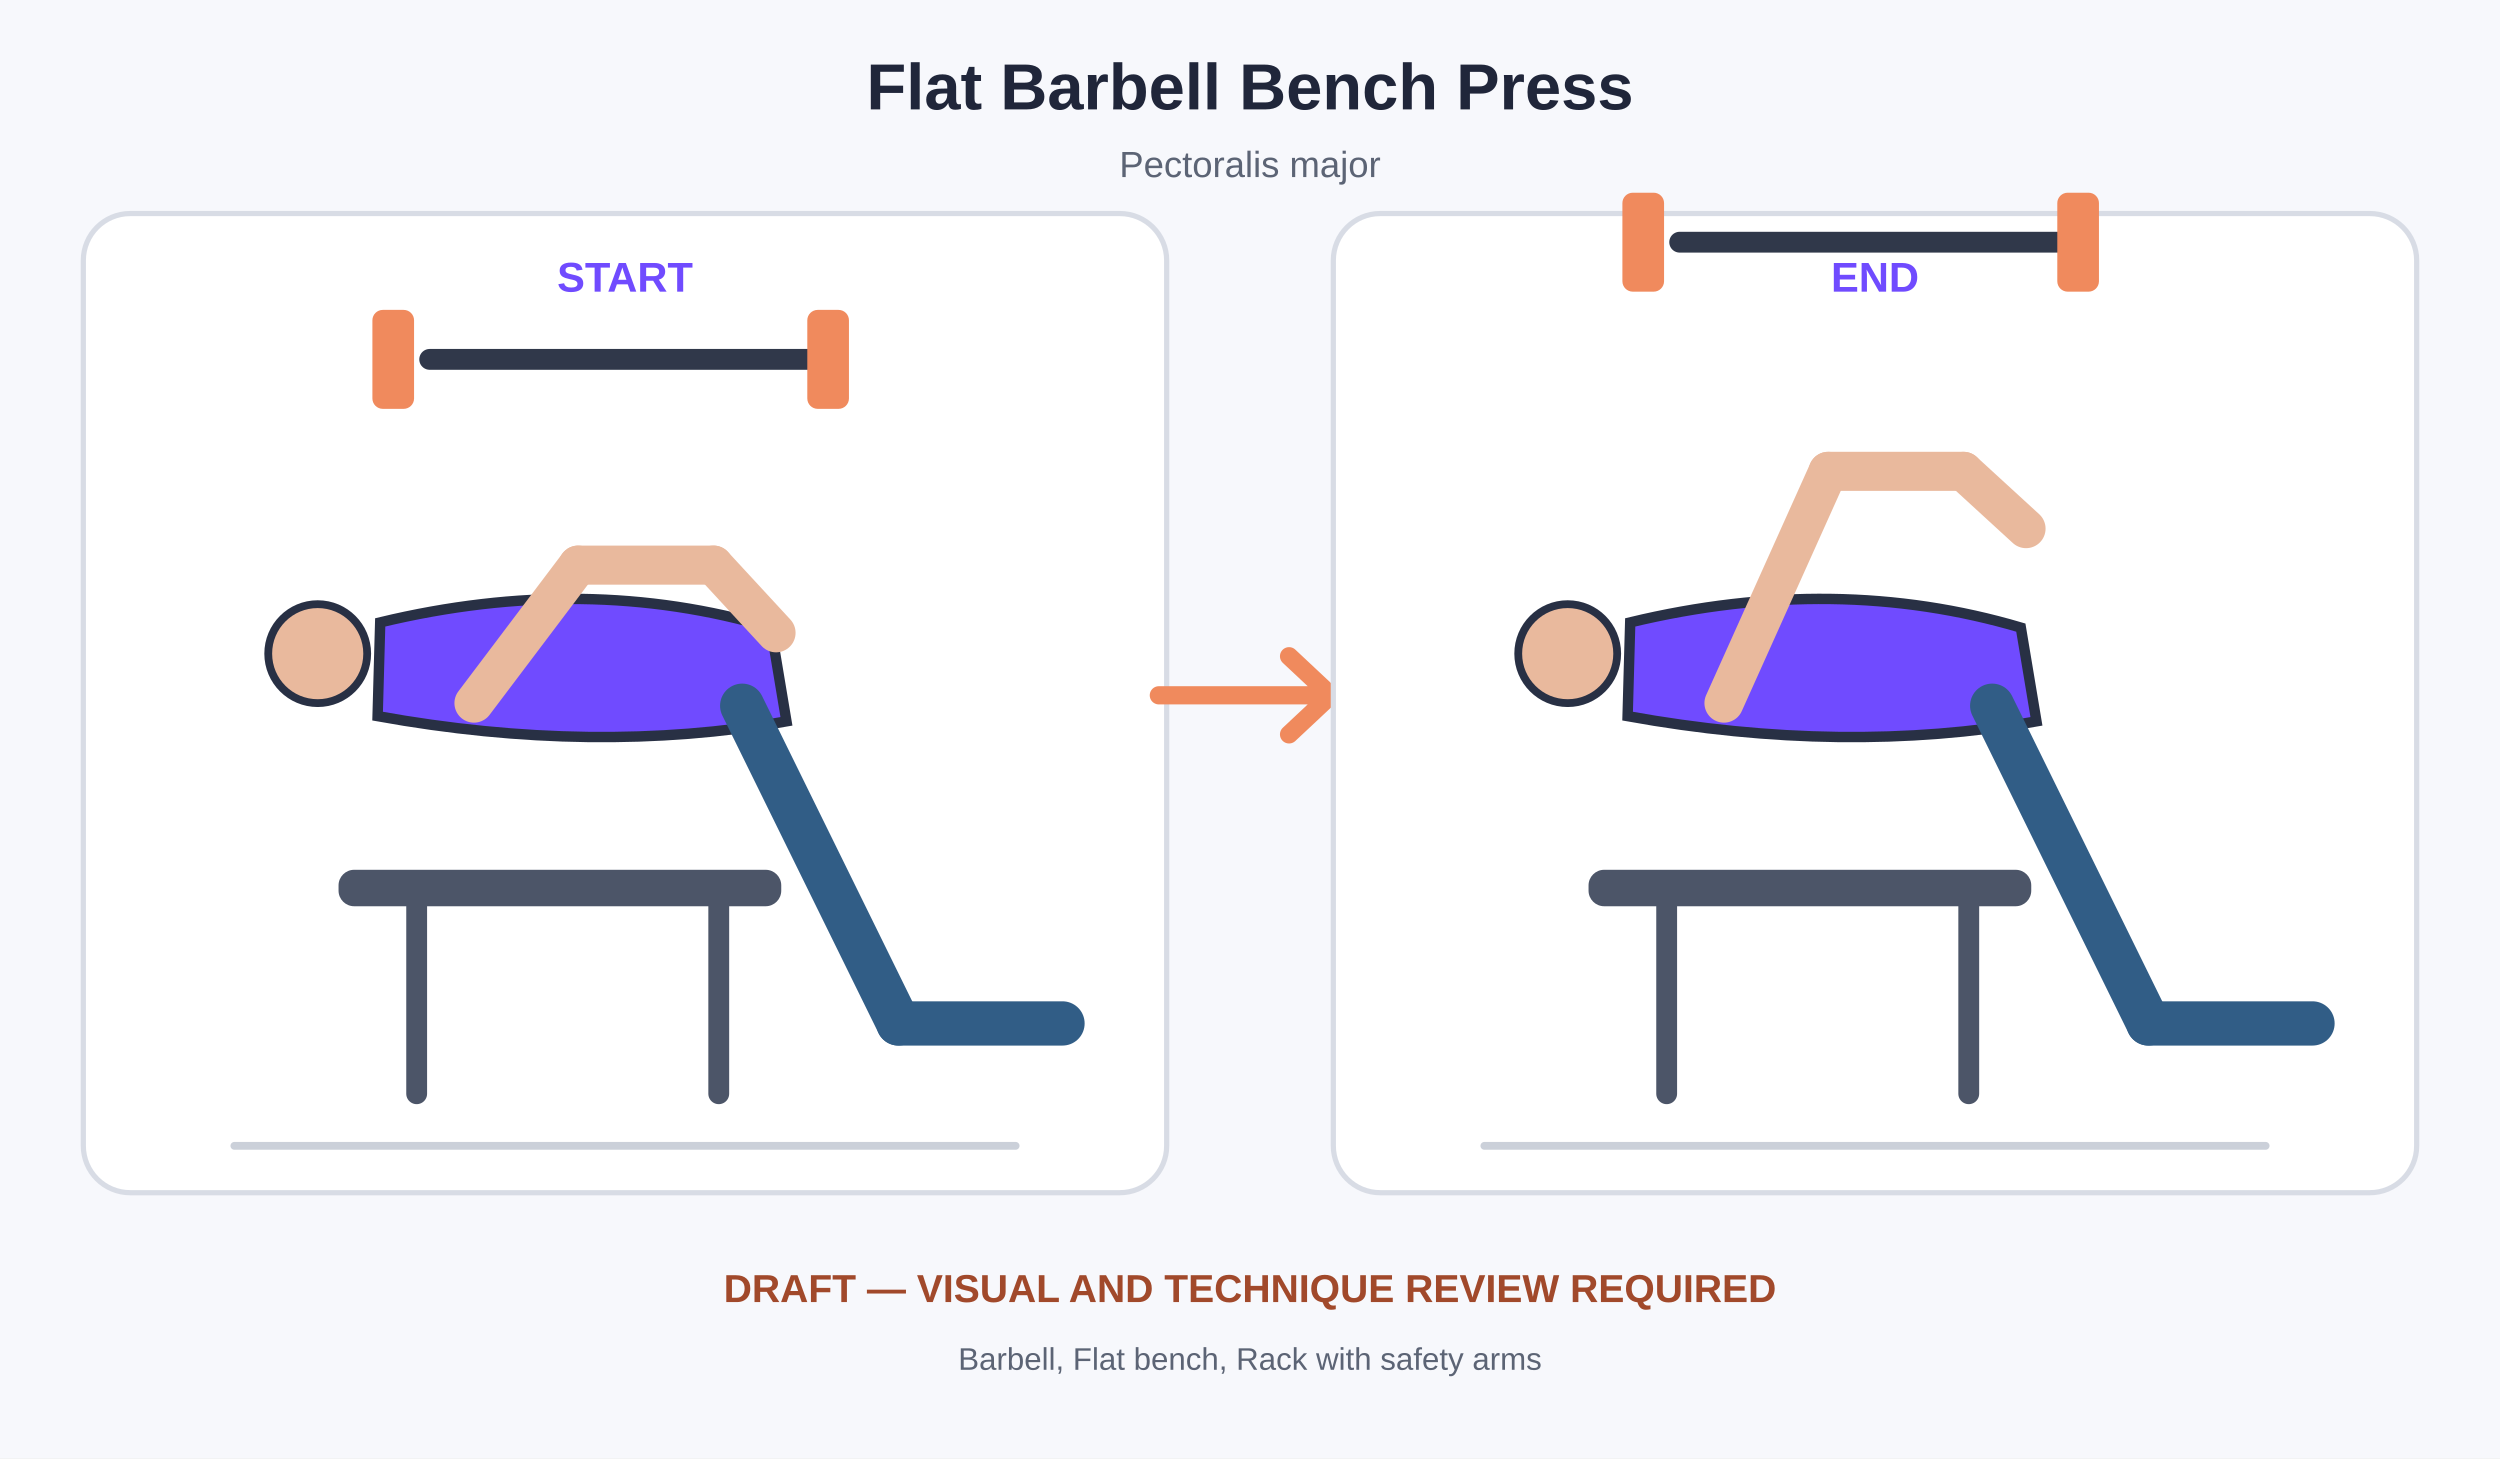
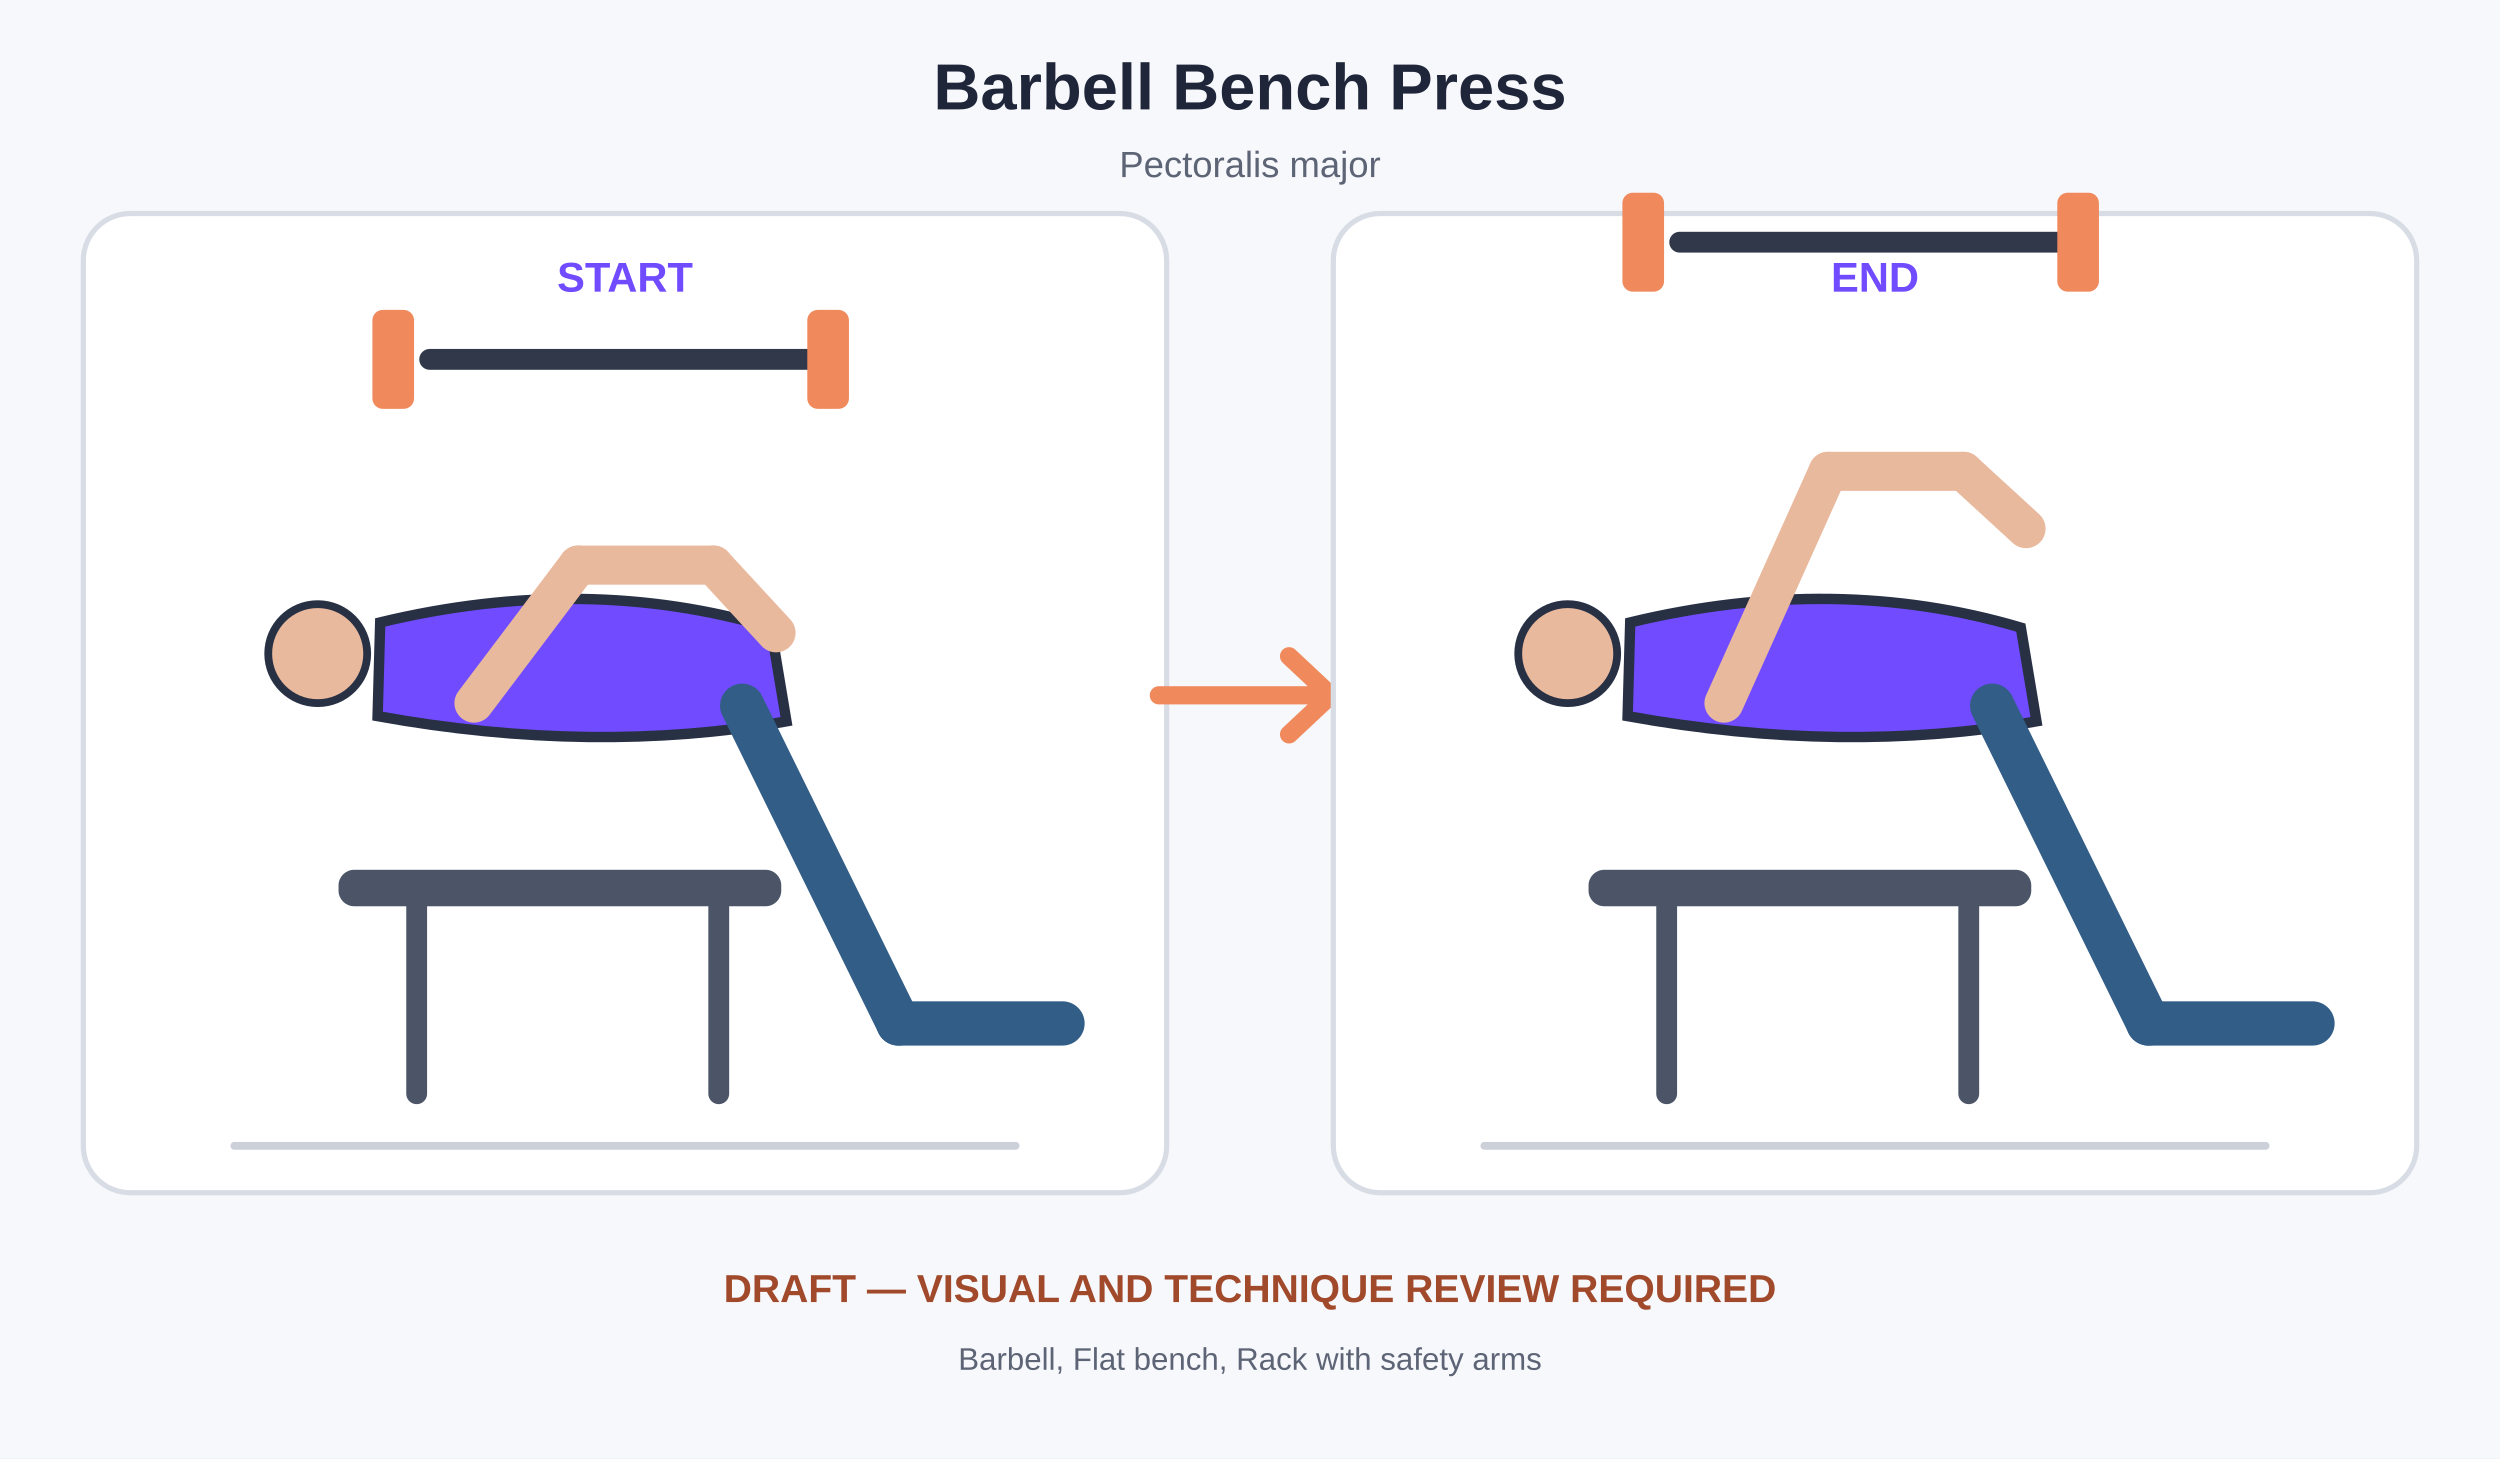
<svg xmlns="http://www.w3.org/2000/svg" viewBox="0 0 960 560" role="img" aria-labelledby="title description">
  <rect width="960" height="560" fill="#F7F8FC" />
-   <text x="480" y="42" text-anchor="middle" font-family="Arial,sans-serif" font-size="25" font-weight="700" fill="#20263A">Flat Barbell Bench Press</text>
+   <text x="480" y="42" text-anchor="middle" font-family="Arial,sans-serif" font-size="25" font-weight="700" fill="#20263A">Barbell Bench Press</text>
  <text x="480" y="68" text-anchor="middle" font-family="Arial,sans-serif" font-size="14" fill="#5C6475">Pectoralis major</text>
  <rect x="32" y="82" width="416" height="376" rx="18" fill="#FFFFFF" stroke="#D8DCE5" stroke-width="2" />
  <text x="240" y="112" text-anchor="middle" font-family="Arial,sans-serif" font-size="16" font-weight="700" fill="#704BFF">START</text>
  <path d="M90 440 L390 440" fill="none" stroke="#CBD0D9" stroke-width="3" stroke-linecap="round" />
  <rect x="130" y="334" width="170" height="14" rx="6" fill="#4C5568" />
  <path d="M160 340 L160 420" fill="none" stroke="#4C5568" stroke-width="8" stroke-linecap="round" />
  <path d="M276 340 L276 420" fill="none" stroke="#4C5568" stroke-width="8" stroke-linecap="round" />
  <path d="M165 138 L317 138" fill="none" stroke="#30384A" stroke-width="8" stroke-linecap="round" />
  <rect x="143" y="119" width="16" height="38" rx="4" fill="#F08A5D" />
  <rect x="310" y="119" width="16" height="38" rx="4" fill="#F08A5D" />
  <circle cx="122" cy="251" r="19" fill="#E9B99D" stroke="#283044" stroke-width="3" />
  <path d="M146 239 Q225 220 296 241 L302 277 Q228 290 145 275 Z" fill="#704BFF" stroke="#283044" stroke-width="4" />
  <path d="M285 271 L345 393" fill="none" stroke="#315D86" stroke-width="17" stroke-linecap="round" />
  <path d="M345 393 L408 393" fill="none" stroke="#315D86" stroke-width="17" stroke-linecap="round" />
  <path d="M182 270 L222 217" fill="none" stroke="#E9B99D" stroke-width="15" stroke-linecap="round" />
  <path d="M222 217 L274 217" fill="none" stroke="#E9B99D" stroke-width="15" stroke-linecap="round" />
  <path d="M274 217 L298 243" fill="none" stroke="#E9B99D" stroke-width="15" stroke-linecap="round" />
  <path d="M445 267 L510 267 M495 252 L511 267 L495 282" fill="none" stroke="#F08A5D" stroke-width="7" stroke-linecap="round" stroke-linejoin="round" />
  <rect x="512" y="82" width="416" height="376" rx="18" fill="#FFFFFF" stroke="#D8DCE5" stroke-width="2" />
  <text x="720" y="112" text-anchor="middle" font-family="Arial,sans-serif" font-size="16" font-weight="700" fill="#704BFF">END</text>
  <path d="M570 440 L870 440" fill="none" stroke="#CBD0D9" stroke-width="3" stroke-linecap="round" />
  <rect x="610" y="334" width="170" height="14" rx="6" fill="#4C5568" />
  <path d="M640 340 L640 420" fill="none" stroke="#4C5568" stroke-width="8" stroke-linecap="round" />
  <path d="M756 340 L756 420" fill="none" stroke="#4C5568" stroke-width="8" stroke-linecap="round" />
  <path d="M645 93 L797 93" fill="none" stroke="#30384A" stroke-width="8" stroke-linecap="round" />
  <rect x="623" y="74" width="16" height="38" rx="4" fill="#F08A5D" />
  <rect x="790" y="74" width="16" height="38" rx="4" fill="#F08A5D" />
  <circle cx="602" cy="251" r="19" fill="#E9B99D" stroke="#283044" stroke-width="3" />
  <path d="M626 239 Q705 220 776 241 L782 277 Q708 290 625 275 Z" fill="#704BFF" stroke="#283044" stroke-width="4" />
  <path d="M765 271 L825 393" fill="none" stroke="#315D86" stroke-width="17" stroke-linecap="round" />
  <path d="M825 393 L888 393" fill="none" stroke="#315D86" stroke-width="17" stroke-linecap="round" />
  <path d="M662 270 L702 181" fill="none" stroke="#E9B99D" stroke-width="15" stroke-linecap="round" />
  <path d="M702 181 L754 181" fill="none" stroke="#E9B99D" stroke-width="15" stroke-linecap="round" />
  <path d="M754 181 L778 203" fill="none" stroke="#E9B99D" stroke-width="15" stroke-linecap="round" />
  <text x="480" y="500" text-anchor="middle" font-family="Arial,sans-serif" font-size="15" font-weight="700" fill="#A1492B">DRAFT — VISUAL AND TECHNIQUE REVIEW REQUIRED</text>
  <text x="480" y="526" text-anchor="middle" font-family="Arial,sans-serif" font-size="12" fill="#5C6475">Barbell, Flat bench, Rack with safety arms</text>
</svg>
